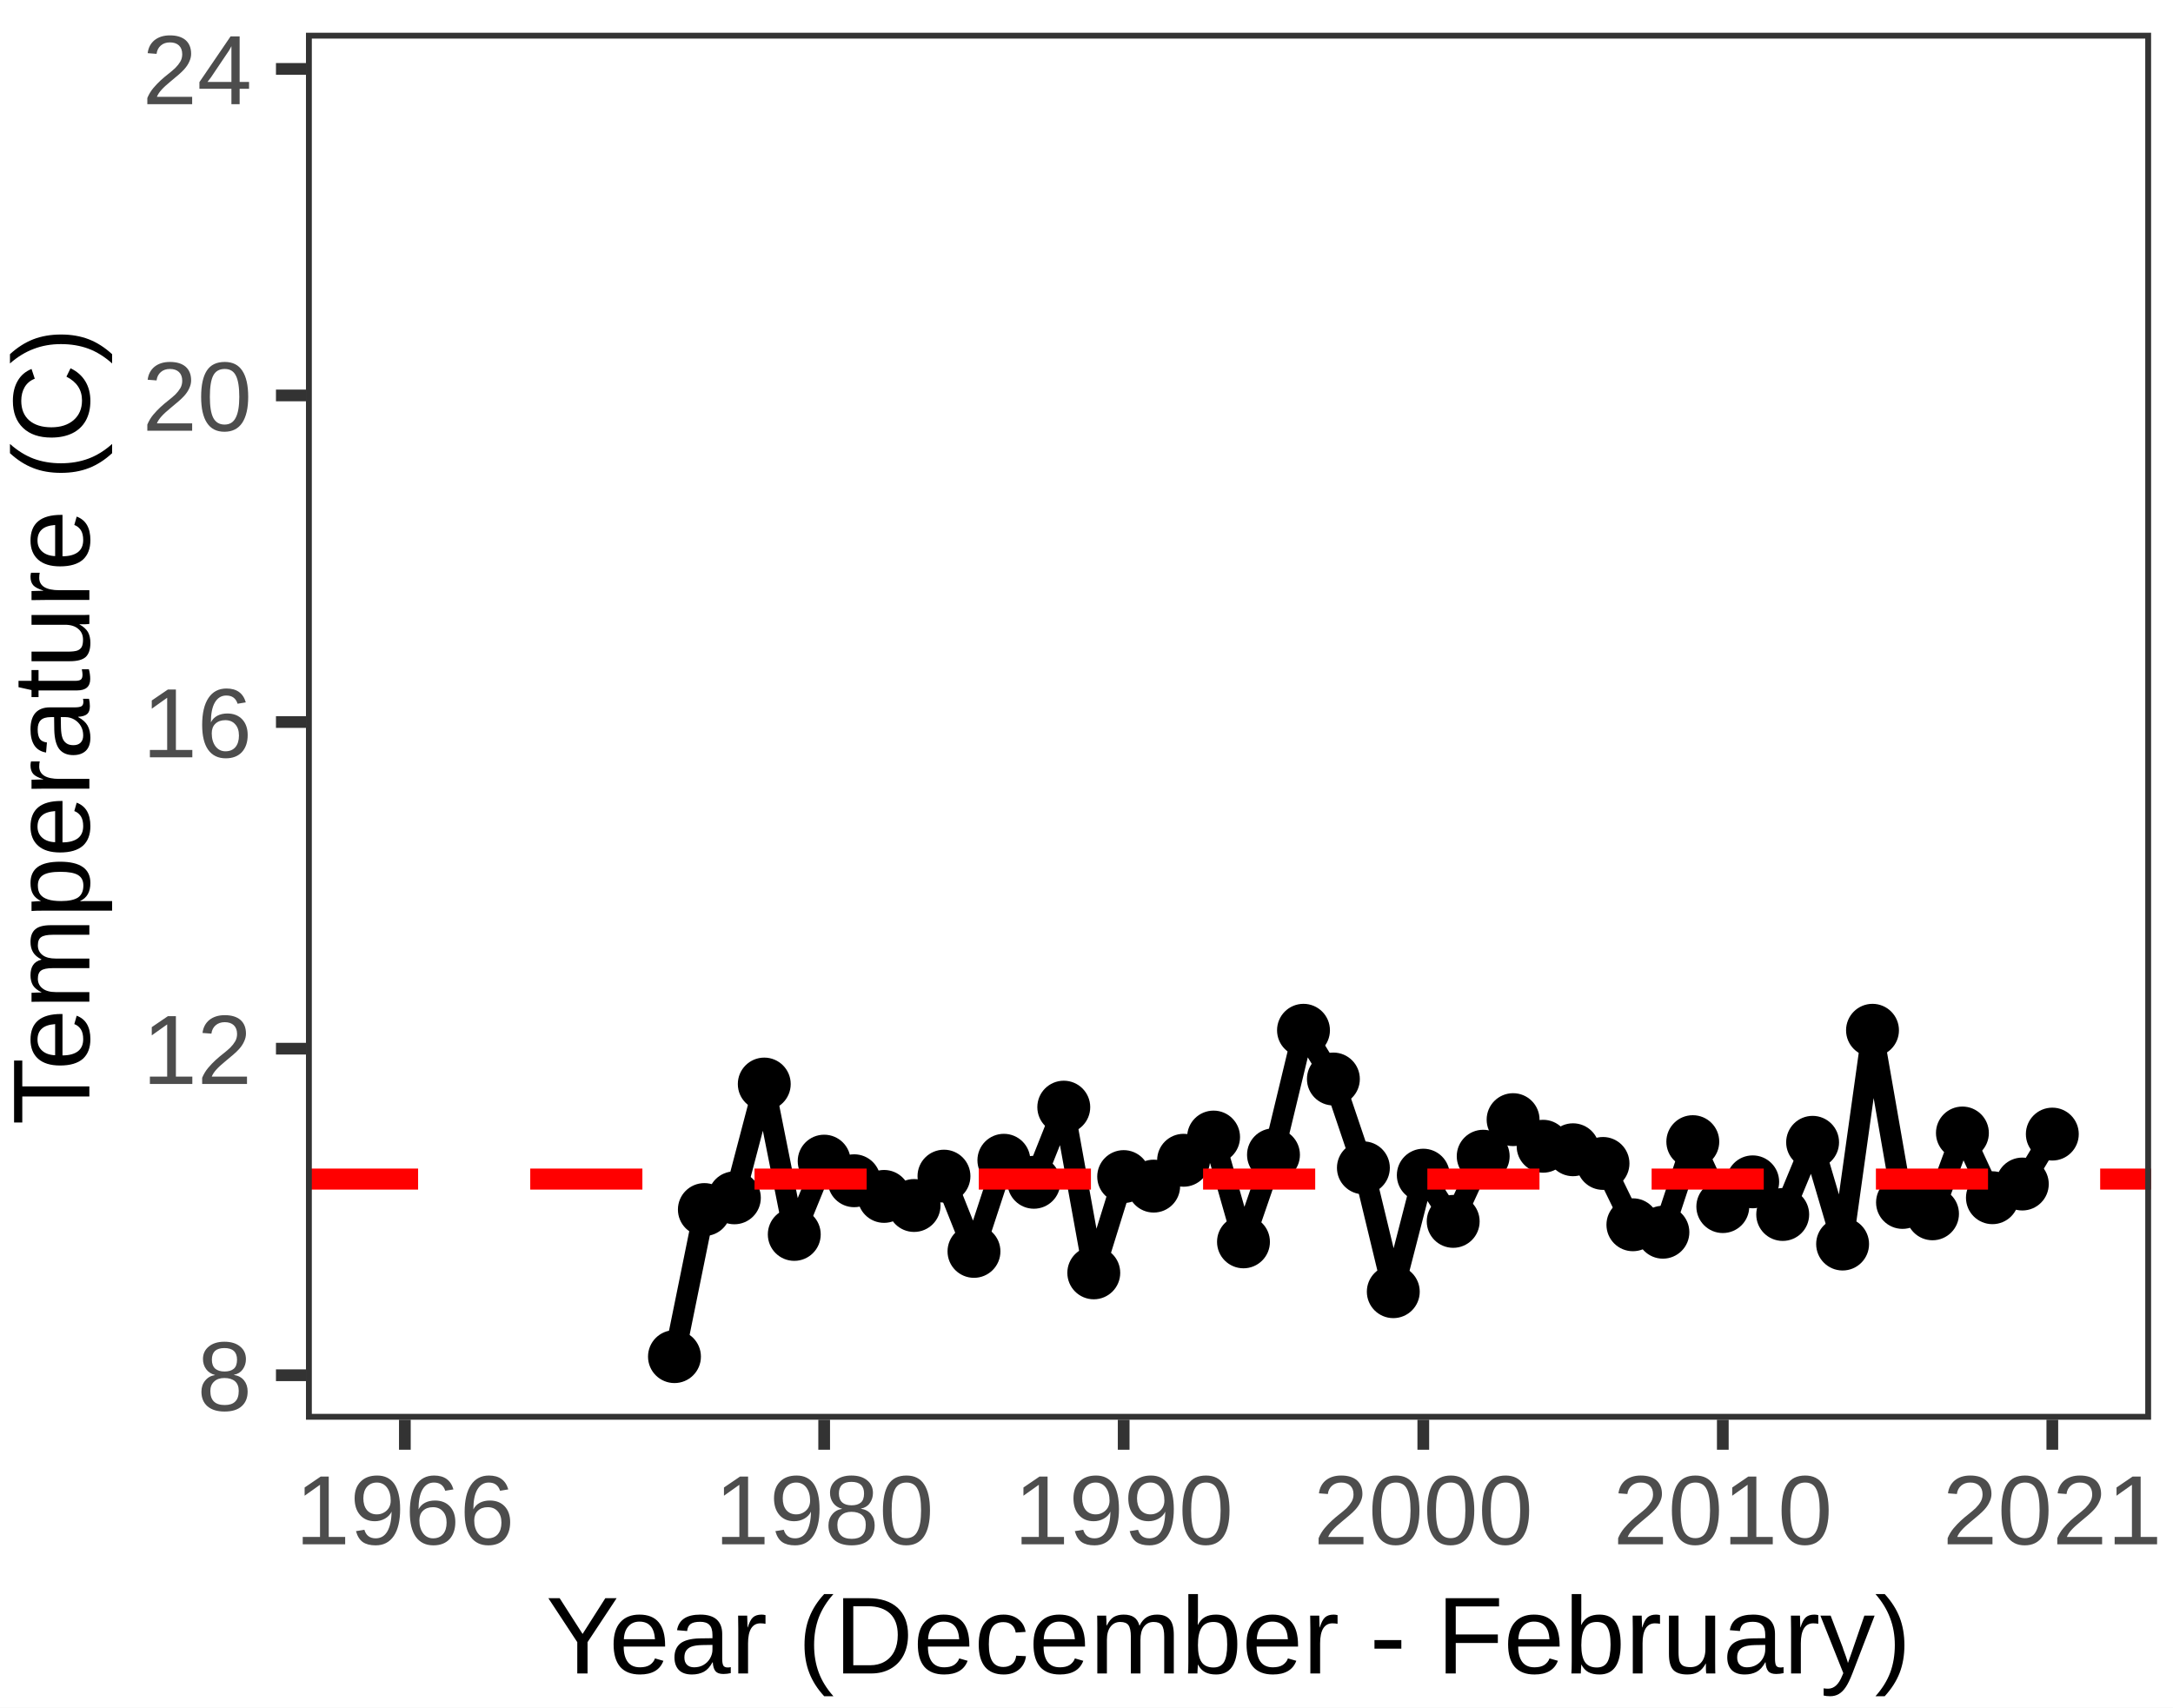
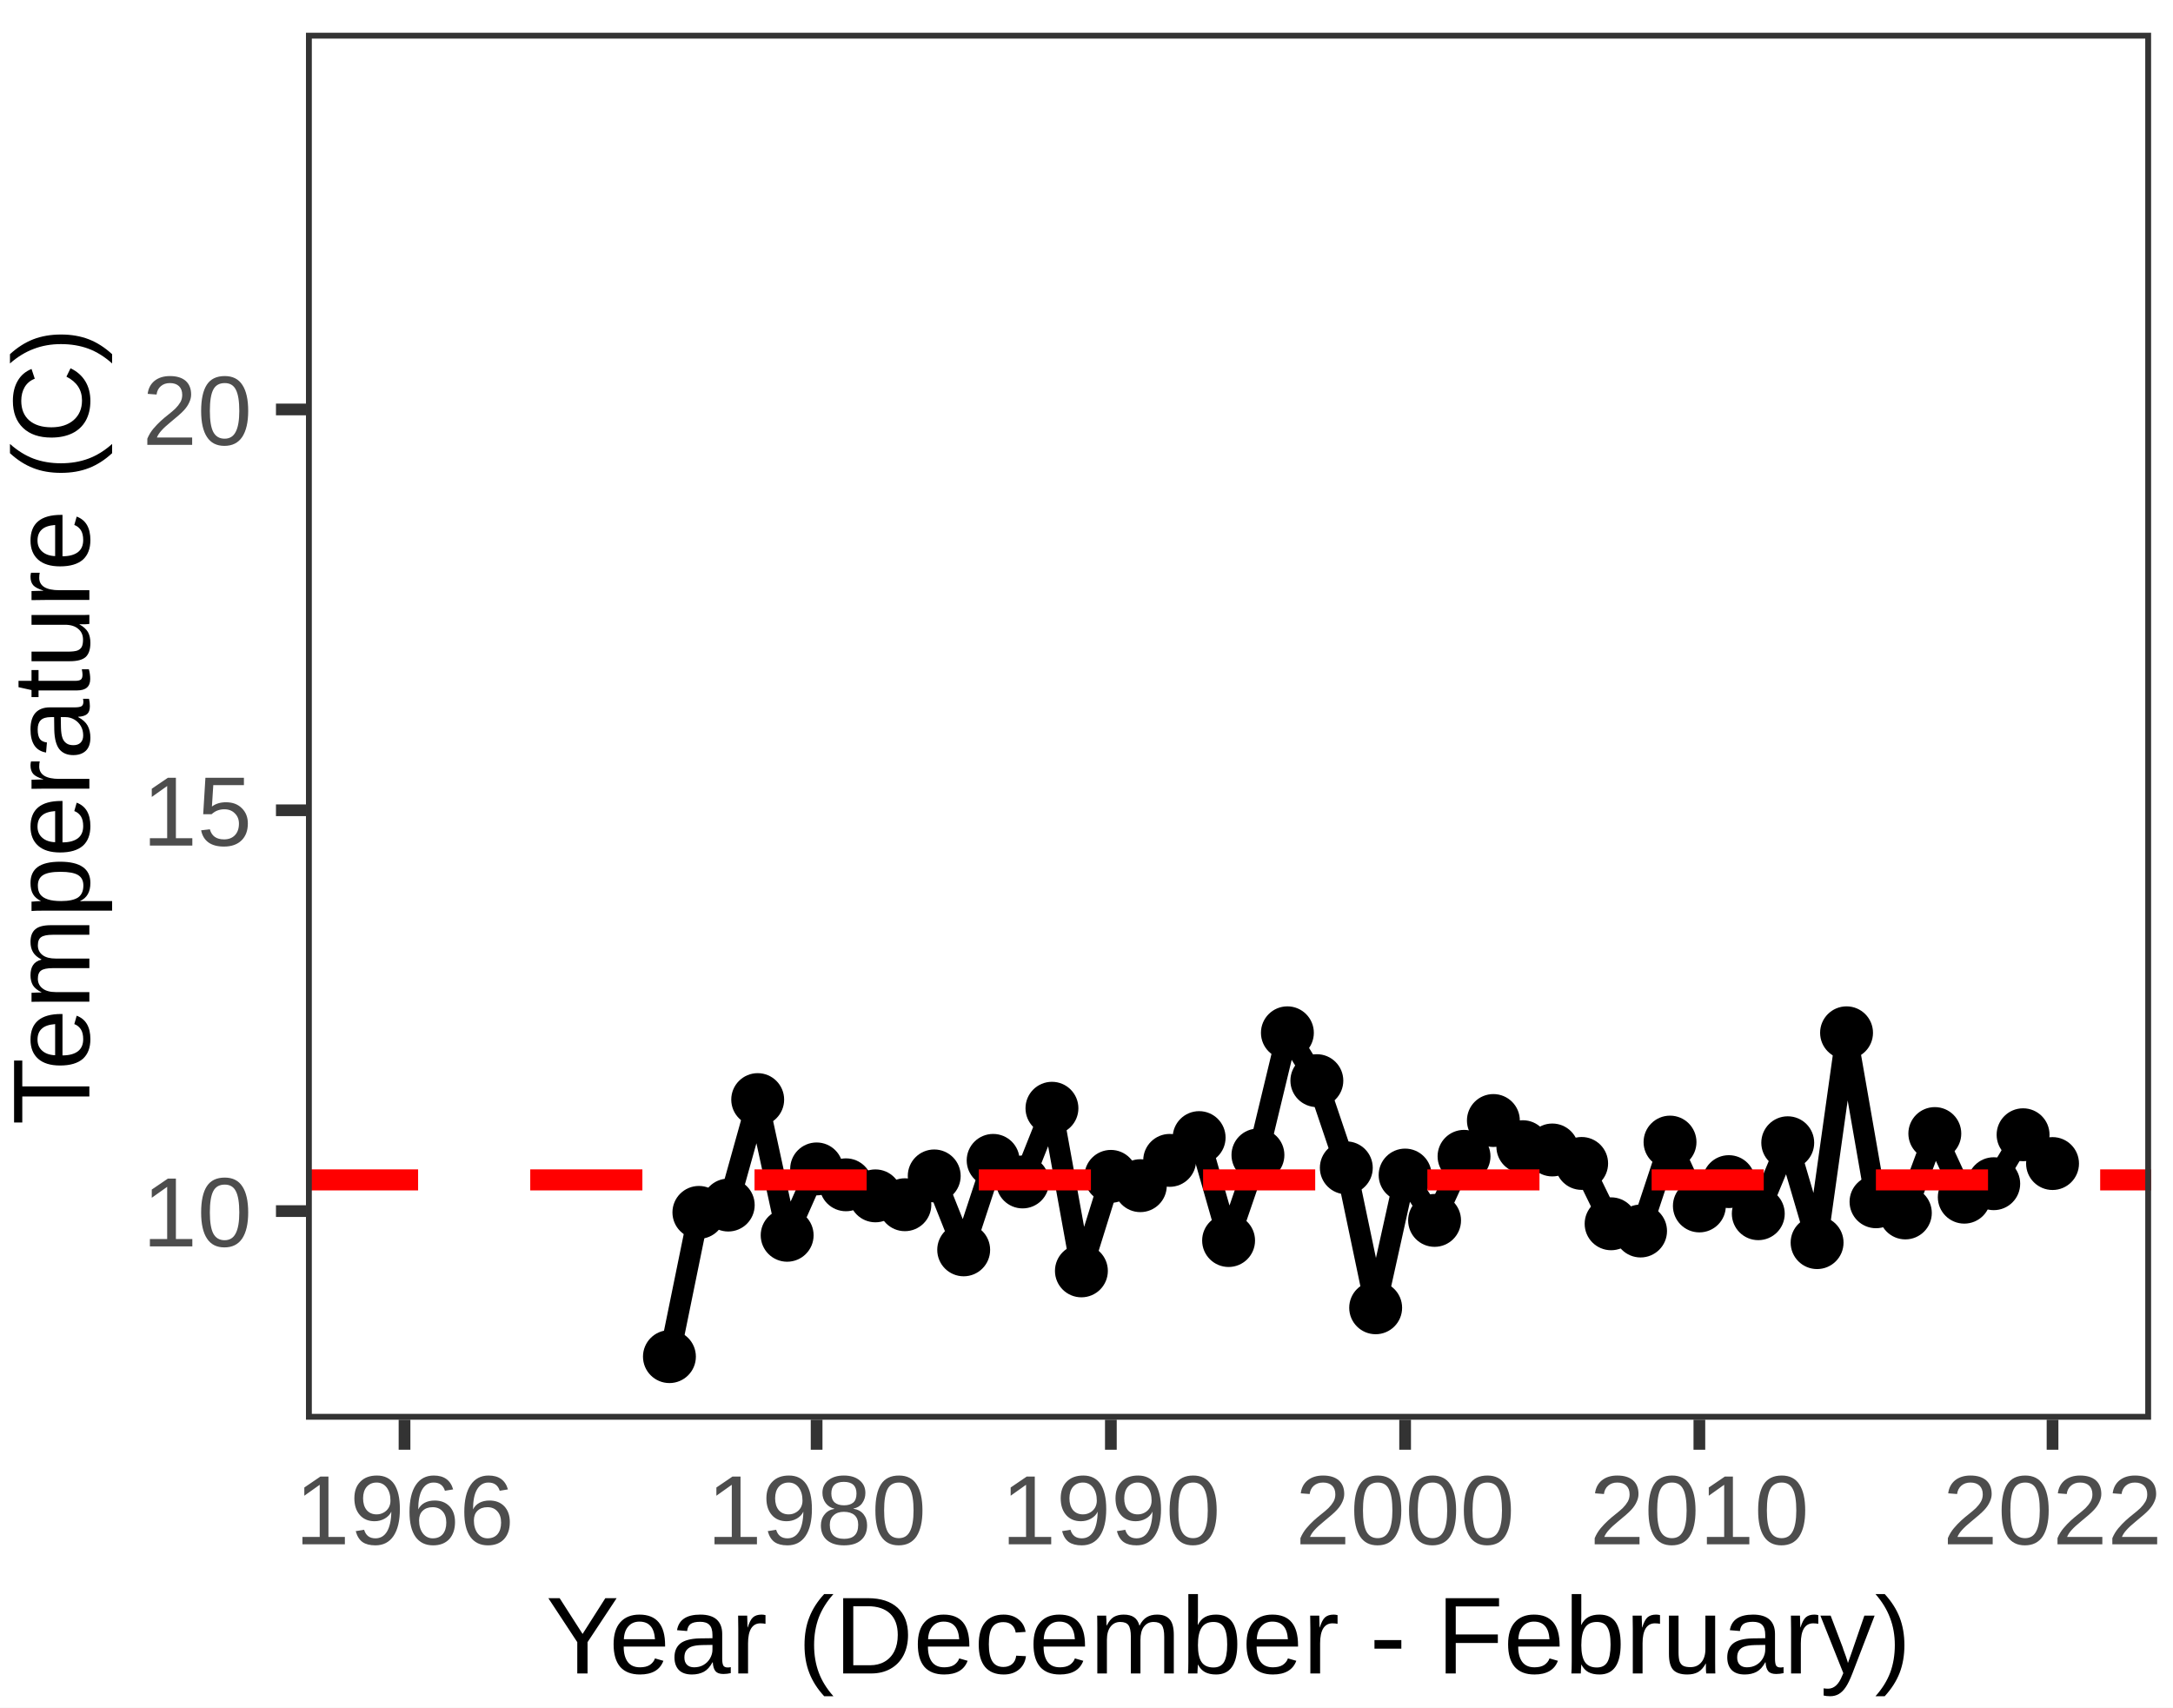
<svg xmlns="http://www.w3.org/2000/svg" class="svglite" width="198.43pt" height="155.91pt" viewBox="0 0 198.43 155.91">
  <defs>
    <style type="text/css">
    .svglite line, .svglite polyline, .svglite polygon, .svglite path, .svglite rect, .svglite circle {
      fill: none;
      stroke: #000000;
      stroke-linecap: round;
      stroke-linejoin: round;
      stroke-miterlimit: 10.00;
    }
    .svglite text {
      white-space: pre;
    }
  </style>
  </defs>
  <rect width="100%" height="100%" style="stroke: none; fill: #FFFFFF;" />
  <defs>
    <clipPath id="cpMC4wMHwxOTguNDN8MC4wMHwxNTUuOTE=">
      <rect x="0.00" y="0.00" width="198.43" height="155.91" />
    </clipPath>
  </defs>
  <g clip-path="url(#cpMC4wMHwxOTguNDN8MC4wMHwxNTUuOTE=)">
    <rect x="0.00" y="0.00" width="198.43" height="155.91" style="stroke-width: 1.07; stroke: #FFFFFF; fill: #FFFFFF;" />
  </g>
  <defs>
    <clipPath id="cpMjcuOTR8MTk2LjQzfDIuOTl8MTI5LjY0">
      <rect x="27.94" y="2.99" width="168.49" height="126.65" />
    </clipPath>
  </defs>
  <g clip-path="url(#cpMjcuOTR8MTk2LjQzfDIuOTl8MTI5LjY0)">
    <rect x="27.94" y="2.99" width="168.49" height="126.65" style="stroke-width: 1.07; stroke: none; fill: #FFFFFF;" />
-     <polyline points="61.59,123.88 64.32,110.45 67.06,109.38 69.79,98.99 72.53,112.72 75.26,106.03 78.00,107.82 80.73,109.25 83.47,110.08 86.20,107.40 88.94,114.27 91.67,105.95 94.41,107.96 97.14,101.10 99.88,116.23 102.61,107.44 105.35,108.31 108.08,105.95 110.82,103.83 113.55,113.40 116.29,105.45 119.03,94.08 121.76,98.53 124.50,106.64 127.23,117.95 129.97,107.31 132.70,111.53 135.44,105.58 138.17,102.24 140.91,104.67 143.64,104.99 146.38,106.24 149.11,111.84 151.85,112.52 154.58,104.25 157.32,110.18 160.05,107.92 162.79,110.90 165.52,104.31 168.26,113.60 170.99,94.08 173.73,109.80 176.47,110.84 179.20,103.46 181.94,109.37 184.67,108.12 187.41,103.56 " style="stroke-width: 1.92; stroke-linecap: butt;" />
-     <circle cx="61.59" cy="123.88" r="2.06" style="stroke-width: 0.71; fill: #000000;" />
-     <circle cx="64.32" cy="110.45" r="2.06" style="stroke-width: 0.71; fill: #000000;" />
-     <circle cx="67.06" cy="109.38" r="2.06" style="stroke-width: 0.71; fill: #000000;" />
-     <circle cx="69.79" cy="98.99" r="2.06" style="stroke-width: 0.71; fill: #000000;" />
-     <circle cx="72.53" cy="112.72" r="2.06" style="stroke-width: 0.71; fill: #000000;" />
-     <circle cx="75.26" cy="106.03" r="2.06" style="stroke-width: 0.71; fill: #000000;" />
-     <circle cx="78.00" cy="107.82" r="2.06" style="stroke-width: 0.71; fill: #000000;" />
-     <circle cx="80.73" cy="109.25" r="2.06" style="stroke-width: 0.71; fill: #000000;" />
-     <circle cx="83.47" cy="110.08" r="2.06" style="stroke-width: 0.71; fill: #000000;" />
-     <circle cx="86.20" cy="107.40" r="2.06" style="stroke-width: 0.71; fill: #000000;" />
-     <circle cx="88.94" cy="114.27" r="2.06" style="stroke-width: 0.71; fill: #000000;" />
-     <circle cx="91.67" cy="105.95" r="2.06" style="stroke-width: 0.71; fill: #000000;" />
-     <circle cx="94.41" cy="107.96" r="2.06" style="stroke-width: 0.71; fill: #000000;" />
-     <circle cx="97.14" cy="101.10" r="2.06" style="stroke-width: 0.71; fill: #000000;" />
-     <circle cx="99.88" cy="116.23" r="2.06" style="stroke-width: 0.71; fill: #000000;" />
-     <circle cx="102.61" cy="107.44" r="2.06" style="stroke-width: 0.71; fill: #000000;" />
-     <circle cx="105.35" cy="108.31" r="2.06" style="stroke-width: 0.71; fill: #000000;" />
-     <circle cx="108.08" cy="105.95" r="2.06" style="stroke-width: 0.71; fill: #000000;" />
-     <circle cx="110.82" cy="103.83" r="2.06" style="stroke-width: 0.71; fill: #000000;" />
-     <circle cx="113.55" cy="113.40" r="2.06" style="stroke-width: 0.71; fill: #000000;" />
-     <circle cx="116.29" cy="105.45" r="2.06" style="stroke-width: 0.71; fill: #000000;" />
-     <circle cx="119.03" cy="94.08" r="2.06" style="stroke-width: 0.71; fill: #000000;" />
-     <circle cx="121.76" cy="98.53" r="2.06" style="stroke-width: 0.71; fill: #000000;" />
-     <circle cx="124.50" cy="106.64" r="2.06" style="stroke-width: 0.71; fill: #000000;" />
-     <circle cx="127.23" cy="117.95" r="2.06" style="stroke-width: 0.71; fill: #000000;" />
-     <circle cx="129.97" cy="107.31" r="2.06" style="stroke-width: 0.71; fill: #000000;" />
-     <circle cx="132.70" cy="111.53" r="2.06" style="stroke-width: 0.71; fill: #000000;" />
-     <circle cx="135.44" cy="105.58" r="2.06" style="stroke-width: 0.71; fill: #000000;" />
-     <circle cx="138.17" cy="102.24" r="2.06" style="stroke-width: 0.71; fill: #000000;" />
-     <circle cx="140.91" cy="104.67" r="2.06" style="stroke-width: 0.71; fill: #000000;" />
-     <circle cx="143.64" cy="104.99" r="2.06" style="stroke-width: 0.71; fill: #000000;" />
-     <circle cx="146.38" cy="106.24" r="2.06" style="stroke-width: 0.71; fill: #000000;" />
-     <circle cx="149.11" cy="111.84" r="2.06" style="stroke-width: 0.71; fill: #000000;" />
-     <circle cx="151.85" cy="112.52" r="2.06" style="stroke-width: 0.71; fill: #000000;" />
-     <circle cx="154.58" cy="104.25" r="2.06" style="stroke-width: 0.71; fill: #000000;" />
-     <circle cx="157.32" cy="110.18" r="2.06" style="stroke-width: 0.71; fill: #000000;" />
-     <circle cx="160.05" cy="107.92" r="2.06" style="stroke-width: 0.71; fill: #000000;" />
-     <circle cx="162.79" cy="110.90" r="2.06" style="stroke-width: 0.71; fill: #000000;" />
-     <circle cx="165.52" cy="104.31" r="2.06" style="stroke-width: 0.71; fill: #000000;" />
-     <circle cx="168.26" cy="113.60" r="2.06" style="stroke-width: 0.71; fill: #000000;" />
-     <circle cx="170.99" cy="94.08" r="2.06" style="stroke-width: 0.71; fill: #000000;" />
-     <circle cx="173.73" cy="109.80" r="2.06" style="stroke-width: 0.71; fill: #000000;" />
-     <circle cx="176.47" cy="110.84" r="2.06" style="stroke-width: 0.71; fill: #000000;" />
-     <circle cx="179.20" cy="103.46" r="2.06" style="stroke-width: 0.71; fill: #000000;" />
-     <circle cx="181.94" cy="109.37" r="2.06" style="stroke-width: 0.71; fill: #000000;" />
-     <circle cx="184.67" cy="108.12" r="2.06" style="stroke-width: 0.71; fill: #000000;" />
-     <circle cx="187.41" cy="103.56" r="2.06" style="stroke-width: 0.71; fill: #000000;" />
-     <line x1="27.94" y1="107.67" x2="196.43" y2="107.67" style="stroke-width: 1.92; stroke: #FF0000; stroke-dasharray: 10.24,10.24; stroke-linecap: butt;" />
+     <polyline points="61.13,123.88 63.82,110.71 66.50,110.04 69.19,100.41 71.88,112.80 74.57,106.74 77.25,108.19 79.94,109.20 82.63,110.01 85.31,107.38 88.00,114.13 90.69,105.96 93.38,107.93 96.06,101.20 98.75,116.05 101.44,107.42 104.13,108.27 106.81,105.96 109.50,103.88 112.19,113.28 114.87,105.47 117.56,94.31 120.25,98.68 122.94,106.64 125.62,119.42 128.31,107.30 131.00,111.44 133.69,105.59 136.37,102.32 139.06,104.71 141.75,105.01 144.43,106.24 147.12,111.75 149.81,112.41 152.50,104.29 155.18,110.12 157.87,107.90 160.56,110.83 163.25,104.35 165.93,113.47 168.62,94.31 171.31,109.74 173.99,110.76 176.68,103.51 179.37,109.32 182.06,108.09 184.74,103.62 187.43,106.25 " style="stroke-width: 1.92; stroke-linecap: butt;" />
+     <circle cx="61.13" cy="123.88" r="2.06" style="stroke-width: 0.71; fill: #000000;" />
+     <circle cx="63.82" cy="110.71" r="2.06" style="stroke-width: 0.71; fill: #000000;" />
+     <circle cx="66.50" cy="110.04" r="2.06" style="stroke-width: 0.71; fill: #000000;" />
+     <circle cx="69.19" cy="100.41" r="2.06" style="stroke-width: 0.71; fill: #000000;" />
+     <circle cx="71.88" cy="112.80" r="2.06" style="stroke-width: 0.71; fill: #000000;" />
+     <circle cx="74.57" cy="106.74" r="2.06" style="stroke-width: 0.71; fill: #000000;" />
+     <circle cx="77.25" cy="108.19" r="2.06" style="stroke-width: 0.71; fill: #000000;" />
+     <circle cx="79.94" cy="109.20" r="2.06" style="stroke-width: 0.71; fill: #000000;" />
+     <circle cx="82.63" cy="110.01" r="2.06" style="stroke-width: 0.71; fill: #000000;" />
+     <circle cx="85.31" cy="107.38" r="2.06" style="stroke-width: 0.71; fill: #000000;" />
+     <circle cx="88.00" cy="114.13" r="2.06" style="stroke-width: 0.71; fill: #000000;" />
+     <circle cx="90.69" cy="105.96" r="2.06" style="stroke-width: 0.71; fill: #000000;" />
+     <circle cx="93.38" cy="107.93" r="2.06" style="stroke-width: 0.71; fill: #000000;" />
+     <circle cx="96.06" cy="101.20" r="2.06" style="stroke-width: 0.71; fill: #000000;" />
+     <circle cx="98.75" cy="116.05" r="2.06" style="stroke-width: 0.71; fill: #000000;" />
+     <circle cx="101.44" cy="107.42" r="2.06" style="stroke-width: 0.71; fill: #000000;" />
+     <circle cx="104.13" cy="108.27" r="2.06" style="stroke-width: 0.71; fill: #000000;" />
+     <circle cx="106.81" cy="105.96" r="2.06" style="stroke-width: 0.71; fill: #000000;" />
+     <circle cx="109.50" cy="103.88" r="2.06" style="stroke-width: 0.71; fill: #000000;" />
+     <circle cx="112.19" cy="113.28" r="2.06" style="stroke-width: 0.71; fill: #000000;" />
+     <circle cx="114.87" cy="105.47" r="2.06" style="stroke-width: 0.71; fill: #000000;" />
+     <circle cx="117.56" cy="94.31" r="2.06" style="stroke-width: 0.71; fill: #000000;" />
+     <circle cx="120.25" cy="98.68" r="2.06" style="stroke-width: 0.71; fill: #000000;" />
+     <circle cx="122.94" cy="106.64" r="2.06" style="stroke-width: 0.71; fill: #000000;" />
+     <circle cx="125.62" cy="119.42" r="2.06" style="stroke-width: 0.71; fill: #000000;" />
+     <circle cx="128.31" cy="107.30" r="2.06" style="stroke-width: 0.71; fill: #000000;" />
+     <circle cx="131.00" cy="111.44" r="2.06" style="stroke-width: 0.71; fill: #000000;" />
+     <circle cx="133.69" cy="105.59" r="2.06" style="stroke-width: 0.71; fill: #000000;" />
+     <circle cx="136.37" cy="102.32" r="2.06" style="stroke-width: 0.71; fill: #000000;" />
+     <circle cx="139.06" cy="104.71" r="2.06" style="stroke-width: 0.71; fill: #000000;" />
+     <circle cx="141.75" cy="105.01" r="2.06" style="stroke-width: 0.71; fill: #000000;" />
+     <circle cx="144.43" cy="106.24" r="2.06" style="stroke-width: 0.71; fill: #000000;" />
+     <circle cx="147.12" cy="111.75" r="2.06" style="stroke-width: 0.71; fill: #000000;" />
+     <circle cx="149.81" cy="112.41" r="2.06" style="stroke-width: 0.71; fill: #000000;" />
+     <circle cx="152.50" cy="104.29" r="2.06" style="stroke-width: 0.71; fill: #000000;" />
+     <circle cx="155.18" cy="110.12" r="2.06" style="stroke-width: 0.71; fill: #000000;" />
+     <circle cx="157.87" cy="107.90" r="2.06" style="stroke-width: 0.71; fill: #000000;" />
+     <circle cx="160.56" cy="110.83" r="2.06" style="stroke-width: 0.71; fill: #000000;" />
+     <circle cx="163.25" cy="104.35" r="2.06" style="stroke-width: 0.71; fill: #000000;" />
+     <circle cx="165.93" cy="113.47" r="2.06" style="stroke-width: 0.71; fill: #000000;" />
+     <circle cx="168.62" cy="94.31" r="2.06" style="stroke-width: 0.71; fill: #000000;" />
+     <circle cx="171.31" cy="109.74" r="2.06" style="stroke-width: 0.71; fill: #000000;" />
+     <circle cx="173.99" cy="110.76" r="2.06" style="stroke-width: 0.71; fill: #000000;" />
+     <circle cx="176.68" cy="103.51" r="2.06" style="stroke-width: 0.71; fill: #000000;" />
+     <circle cx="179.37" cy="109.32" r="2.06" style="stroke-width: 0.71; fill: #000000;" />
+     <circle cx="182.06" cy="108.09" r="2.06" style="stroke-width: 0.71; fill: #000000;" />
+     <circle cx="184.74" cy="103.62" r="2.06" style="stroke-width: 0.71; fill: #000000;" />
+     <circle cx="187.43" cy="106.25" r="2.06" style="stroke-width: 0.71; fill: #000000;" />
+     <line x1="27.94" y1="107.74" x2="196.43" y2="107.74" style="stroke-width: 1.92; stroke: #FF0000; stroke-dasharray: 10.24,10.24; stroke-linecap: butt;" />
    <rect x="27.94" y="2.99" width="168.49" height="126.65" style="stroke-width: 1.07; stroke: #333333;" />
  </g>
  <g clip-path="url(#cpMC4wMHwxOTguNDN8MC4wMHwxNTUuOTE=)">
-     <text x="23.01" y="128.80" text-anchor="end" style="font-size: 9.00px;fill: #4D4D4D; font-family: &quot;Arial&quot;;" textLength="5.00px" lengthAdjust="spacingAndGlyphs">8</text>
-     <text x="23.01" y="98.98" text-anchor="end" style="font-size: 9.00px;fill: #4D4D4D; font-family: &quot;Arial&quot;;" textLength="10.01px" lengthAdjust="spacingAndGlyphs">12</text>
-     <text x="23.01" y="69.15" text-anchor="end" style="font-size: 9.00px;fill: #4D4D4D; font-family: &quot;Arial&quot;;" textLength="10.01px" lengthAdjust="spacingAndGlyphs">16</text>
-     <text x="23.01" y="39.33" text-anchor="end" style="font-size: 9.00px;fill: #4D4D4D; font-family: &quot;Arial&quot;;" textLength="10.01px" lengthAdjust="spacingAndGlyphs">20</text>
-     <text x="23.01" y="9.51" text-anchor="end" style="font-size: 9.00px;fill: #4D4D4D; font-family: &quot;Arial&quot;;" textLength="10.01px" lengthAdjust="spacingAndGlyphs">24</text>
-     <polyline points="25.20,125.58 27.94,125.58 " style="stroke-width: 1.07; stroke: #333333; stroke-linecap: butt;" />
-     <polyline points="25.20,95.76 27.94,95.76 " style="stroke-width: 1.07; stroke: #333333; stroke-linecap: butt;" />
-     <polyline points="25.20,65.93 27.94,65.93 " style="stroke-width: 1.07; stroke: #333333; stroke-linecap: butt;" />
-     <polyline points="25.20,36.11 27.94,36.11 " style="stroke-width: 1.07; stroke: #333333; stroke-linecap: butt;" />
-     <polyline points="25.20,6.29 27.94,6.29 " style="stroke-width: 1.07; stroke: #333333; stroke-linecap: butt;" />
-     <polyline points="36.97,132.38 36.97,129.64 " style="stroke-width: 1.07; stroke: #333333; stroke-linecap: butt;" />
-     <polyline points="75.26,132.38 75.26,129.64 " style="stroke-width: 1.07; stroke: #333333; stroke-linecap: butt;" />
-     <polyline points="102.61,132.38 102.61,129.64 " style="stroke-width: 1.07; stroke: #333333; stroke-linecap: butt;" />
-     <polyline points="129.97,132.38 129.97,129.64 " style="stroke-width: 1.07; stroke: #333333; stroke-linecap: butt;" />
-     <polyline points="157.32,132.38 157.32,129.64 " style="stroke-width: 1.07; stroke: #333333; stroke-linecap: butt;" />
-     <polyline points="187.41,132.38 187.41,129.64 " style="stroke-width: 1.07; stroke: #333333; stroke-linecap: butt;" />
-     <text x="36.97" y="141.02" text-anchor="middle" style="font-size: 9.00px;fill: #4D4D4D; font-family: &quot;Arial&quot;;" textLength="20.02px" lengthAdjust="spacingAndGlyphs">1966</text>
-     <text x="75.26" y="141.02" text-anchor="middle" style="font-size: 9.00px;fill: #4D4D4D; font-family: &quot;Arial&quot;;" textLength="20.02px" lengthAdjust="spacingAndGlyphs">1980</text>
-     <text x="102.61" y="141.02" text-anchor="middle" style="font-size: 9.00px;fill: #4D4D4D; font-family: &quot;Arial&quot;;" textLength="20.02px" lengthAdjust="spacingAndGlyphs">1990</text>
-     <text x="129.97" y="141.02" text-anchor="middle" style="font-size: 9.00px;fill: #4D4D4D; font-family: &quot;Arial&quot;;" textLength="20.02px" lengthAdjust="spacingAndGlyphs">2000</text>
-     <text x="157.32" y="141.02" text-anchor="middle" style="font-size: 9.00px;fill: #4D4D4D; font-family: &quot;Arial&quot;;" textLength="20.02px" lengthAdjust="spacingAndGlyphs">2010</text>
-     <text x="187.41" y="141.02" text-anchor="middle" style="font-size: 9.00px;fill: #4D4D4D; font-family: &quot;Arial&quot;;" textLength="20.02px" lengthAdjust="spacingAndGlyphs">2021</text>
+     <text x="23.01" y="113.81" text-anchor="end" style="font-size: 9.00px;fill: #4D4D4D; font-family: &quot;Arial&quot;;" textLength="10.01px" lengthAdjust="spacingAndGlyphs">10</text>
+     <text x="23.01" y="77.21" text-anchor="end" style="font-size: 9.00px;fill: #4D4D4D; font-family: &quot;Arial&quot;;" textLength="10.01px" lengthAdjust="spacingAndGlyphs">15</text>
+     <text x="23.01" y="40.62" text-anchor="end" style="font-size: 9.00px;fill: #4D4D4D; font-family: &quot;Arial&quot;;" textLength="10.01px" lengthAdjust="spacingAndGlyphs">20</text>
+     <polyline points="25.20,110.59 27.94,110.59 " style="stroke-width: 1.07; stroke: #333333; stroke-linecap: butt;" />
+     <polyline points="25.20,73.99 27.94,73.99 " style="stroke-width: 1.07; stroke: #333333; stroke-linecap: butt;" />
+     <polyline points="25.20,37.39 27.94,37.39 " style="stroke-width: 1.07; stroke: #333333; stroke-linecap: butt;" />
+     <polyline points="36.94,132.38 36.94,129.64 " style="stroke-width: 1.07; stroke: #333333; stroke-linecap: butt;" />
+     <polyline points="74.57,132.38 74.57,129.64 " style="stroke-width: 1.07; stroke: #333333; stroke-linecap: butt;" />
+     <polyline points="101.44,132.38 101.44,129.64 " style="stroke-width: 1.07; stroke: #333333; stroke-linecap: butt;" />
+     <polyline points="128.31,132.38 128.31,129.64 " style="stroke-width: 1.07; stroke: #333333; stroke-linecap: butt;" />
+     <polyline points="155.18,132.38 155.18,129.64 " style="stroke-width: 1.07; stroke: #333333; stroke-linecap: butt;" />
+     <polyline points="187.43,132.38 187.43,129.64 " style="stroke-width: 1.07; stroke: #333333; stroke-linecap: butt;" />
+     <text x="36.94" y="141.02" text-anchor="middle" style="font-size: 9.00px;fill: #4D4D4D; font-family: &quot;Arial&quot;;" textLength="20.02px" lengthAdjust="spacingAndGlyphs">1966</text>
+     <text x="74.57" y="141.02" text-anchor="middle" style="font-size: 9.00px;fill: #4D4D4D; font-family: &quot;Arial&quot;;" textLength="20.02px" lengthAdjust="spacingAndGlyphs">1980</text>
+     <text x="101.44" y="141.02" text-anchor="middle" style="font-size: 9.00px;fill: #4D4D4D; font-family: &quot;Arial&quot;;" textLength="20.02px" lengthAdjust="spacingAndGlyphs">1990</text>
+     <text x="128.31" y="141.02" text-anchor="middle" style="font-size: 9.00px;fill: #4D4D4D; font-family: &quot;Arial&quot;;" textLength="20.02px" lengthAdjust="spacingAndGlyphs">2000</text>
+     <text x="155.18" y="141.02" text-anchor="middle" style="font-size: 9.00px;fill: #4D4D4D; font-family: &quot;Arial&quot;;" textLength="20.02px" lengthAdjust="spacingAndGlyphs">2010</text>
+     <text x="187.43" y="141.02" text-anchor="middle" style="font-size: 9.00px;fill: #4D4D4D; font-family: &quot;Arial&quot;;" textLength="20.02px" lengthAdjust="spacingAndGlyphs">2022</text>
    <text x="112.19" y="152.81" text-anchor="middle" style="font-size: 10.00px; font-family: &quot;Arial&quot;;" textLength="124.75px" lengthAdjust="spacingAndGlyphs">Year (December - February)</text>
    <text transform="translate(8.16,66.32) rotate(-90)" text-anchor="middle" style="font-size: 10.00px; font-family: &quot;Arial&quot;;" textLength="72.84px" lengthAdjust="spacingAndGlyphs">Temperature (C)</text>
  </g>
</svg>
